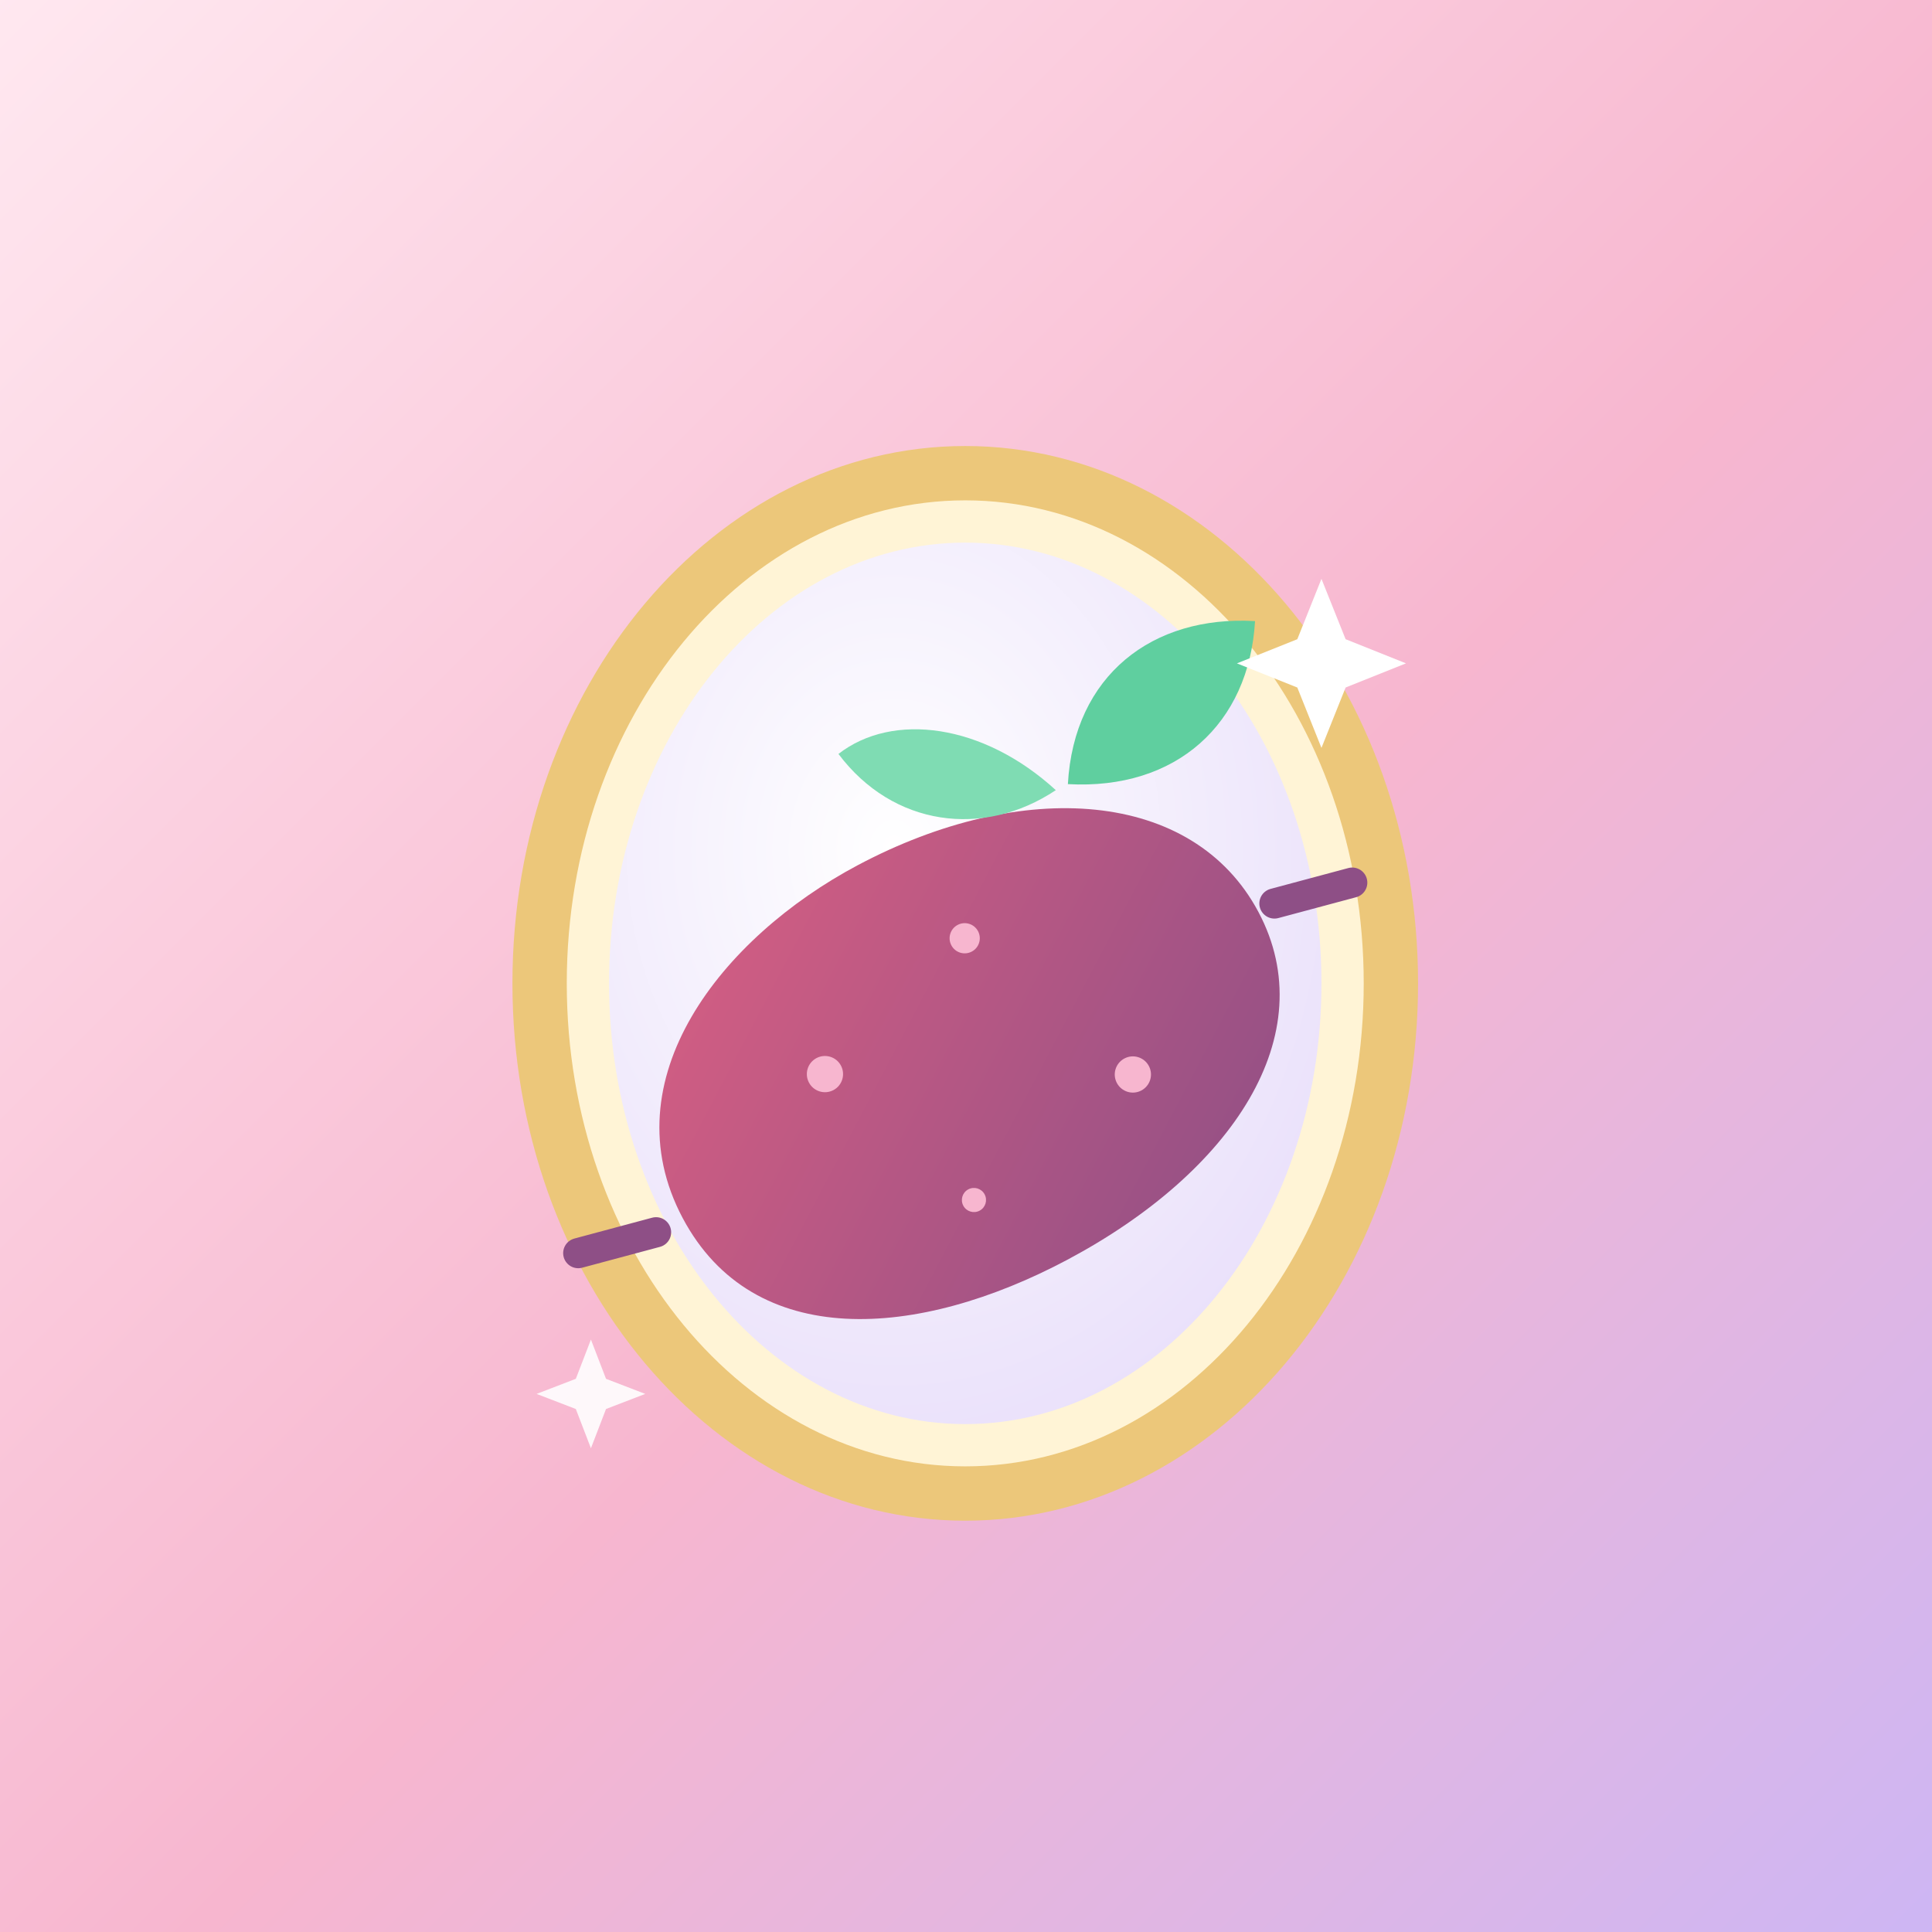
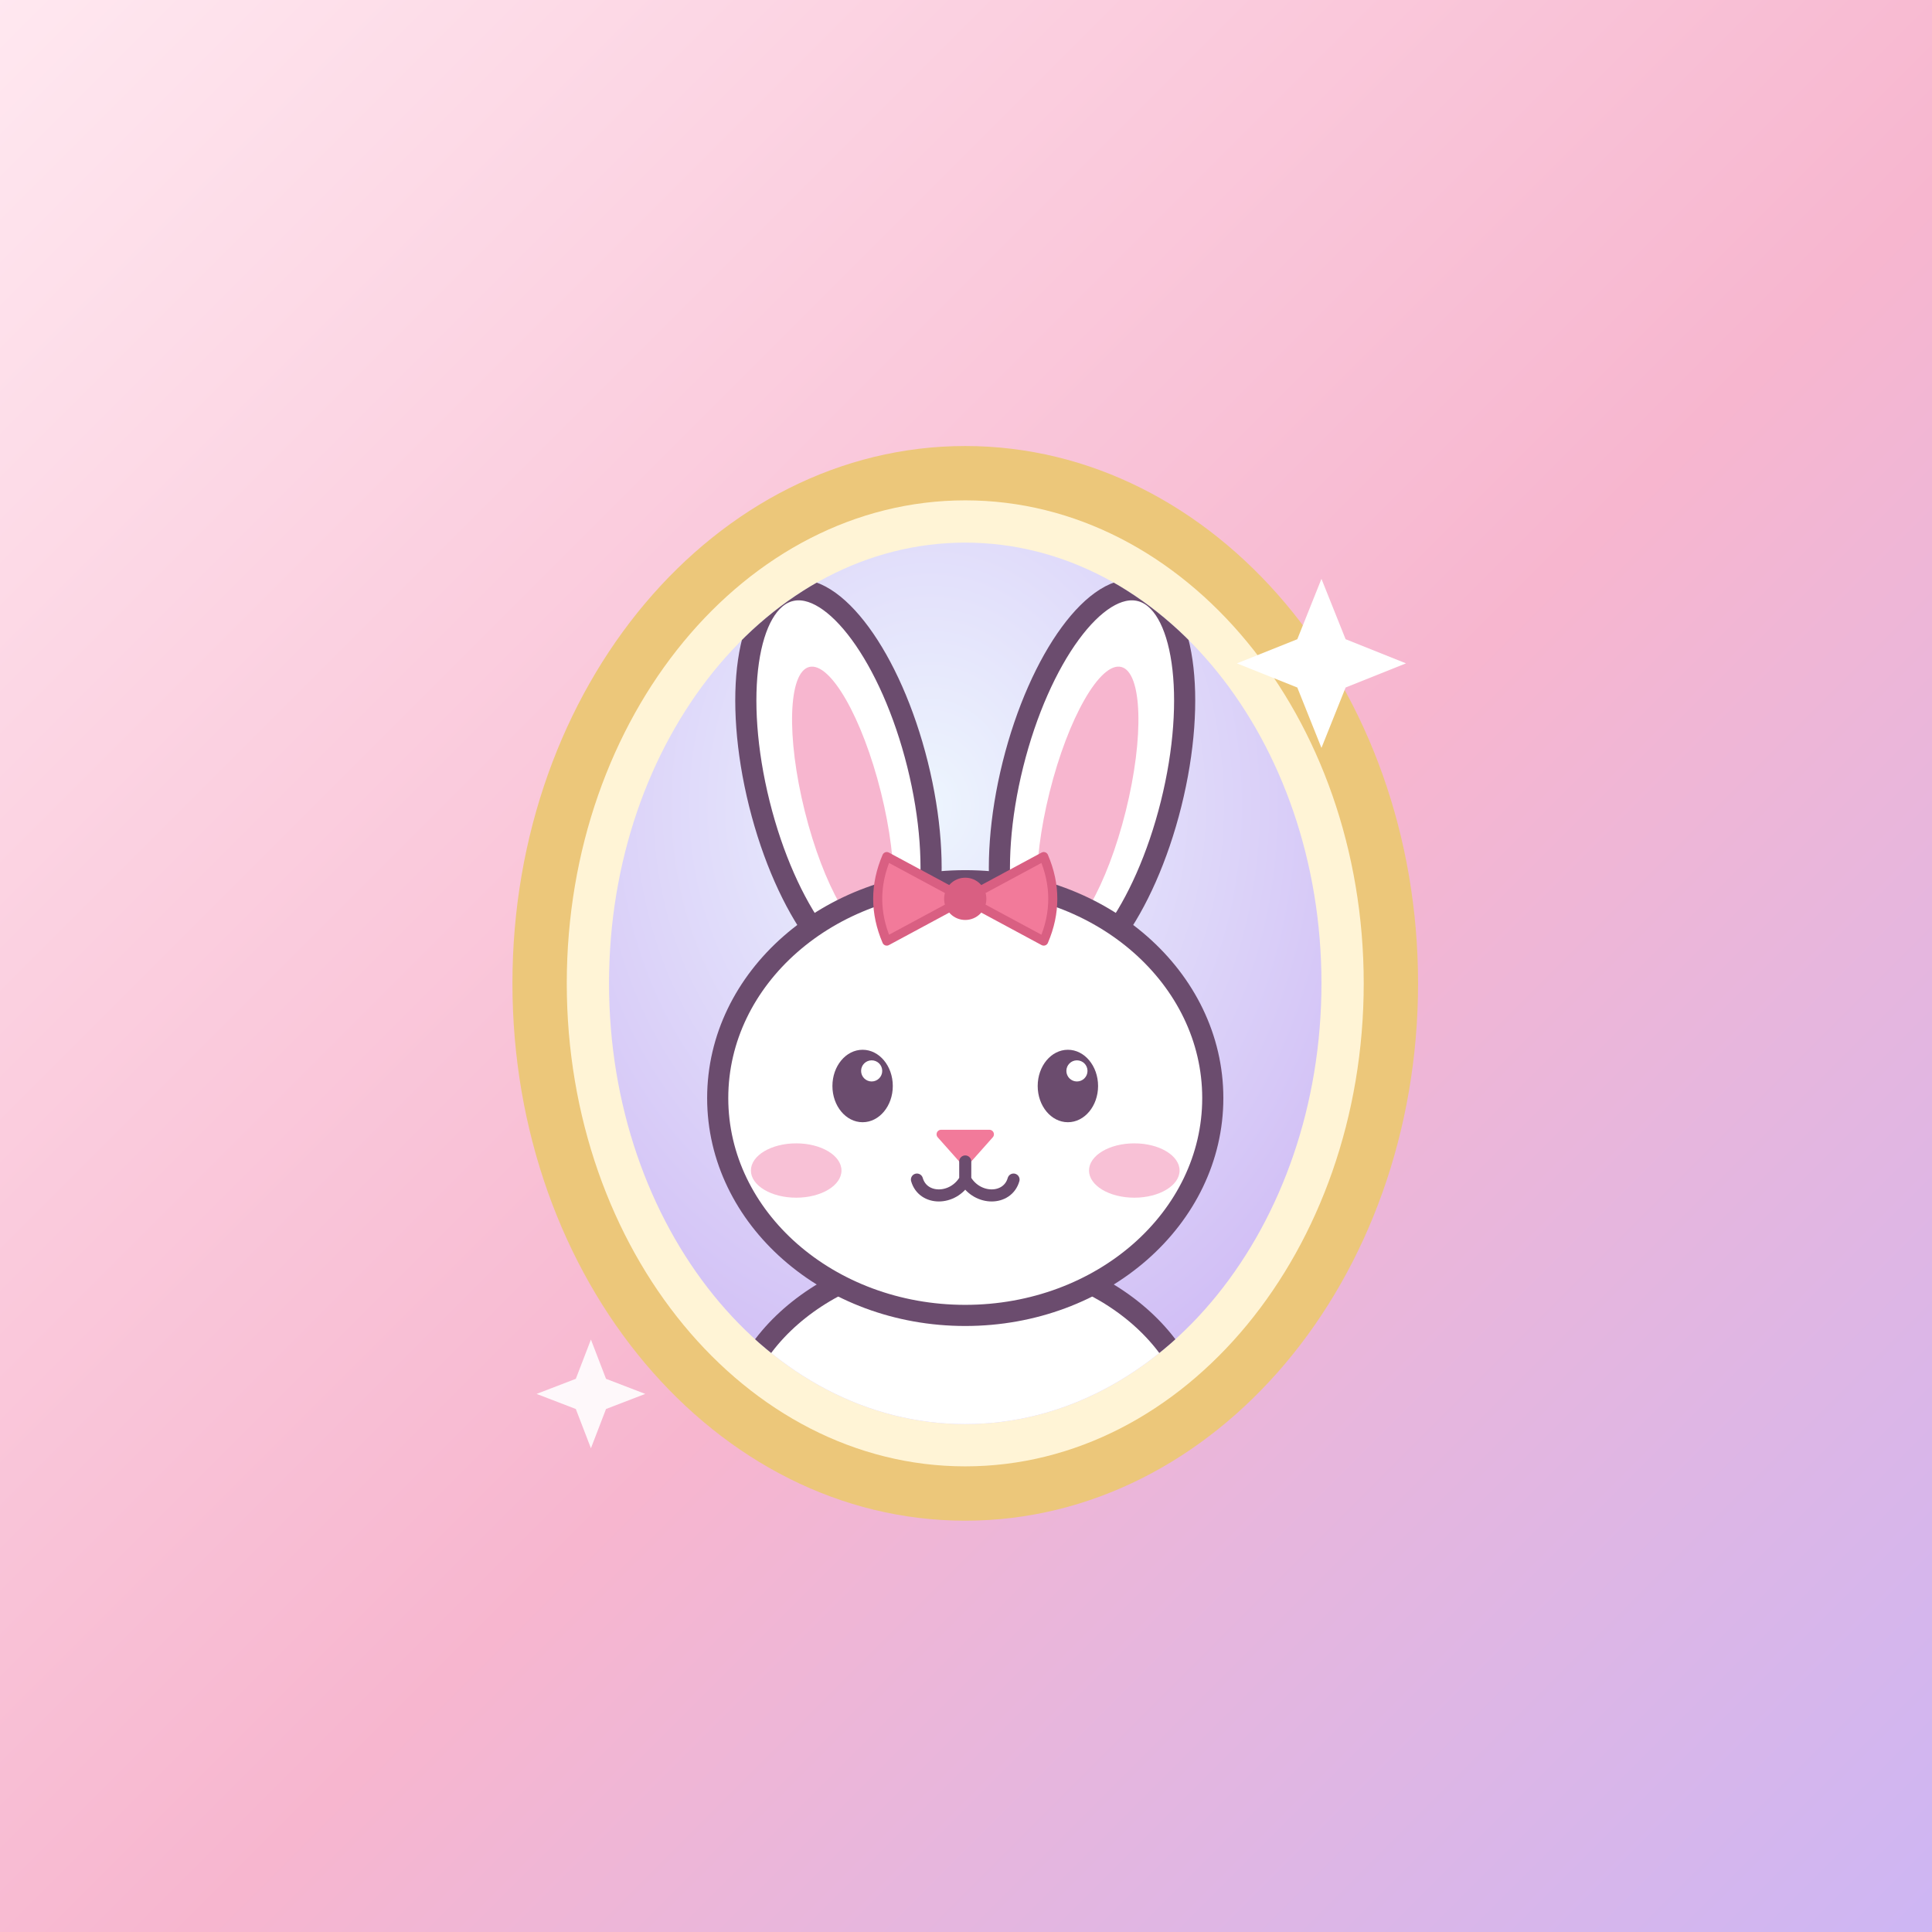
<svg xmlns="http://www.w3.org/2000/svg" viewBox="0 0 512 512">
  <defs>
    <linearGradient id="bg" x1="0" y1="0" x2="1" y2="1">
      <stop offset="0" stop-color="#ffe8f0" />
      <stop offset=".55" stop-color="#f7b6cf" />
      <stop offset="1" stop-color="#cdb6f4" />
    </linearGradient>
-     <radialGradient id="glass" cx=".4" cy=".35" r=".75">
-       <stop offset="0" stop-color="#ffffff" />
-       <stop offset="1" stop-color="#e8defa" />
+     <radialGradient id="glass" cx=".45" cy=".3" r=".8">
+       <stop offset="0" stop-color="#edf5fe" />
+       <stop offset="1" stop-color="#cdb6f4" />
    </radialGradient>
-     <linearGradient id="potato" x1="0" y1="0" x2="1" y2="1">
-       <stop offset="0" stop-color="#d95f82" />
-       <stop offset="1" stop-color="#8e4f86" />
-     </linearGradient>
+     <clipPath id="mirror">
+       <ellipse cx="256" cy="262" rx="118" ry="146" />
+     </clipPath>
  </defs>
  <rect width="512" height="512" fill="url(#bg)" />
  <g transform="translate(51 51) scale(.8)">
    <ellipse cx="256" cy="262" rx="150" ry="178" fill="#ecc77a" />
    <ellipse cx="256" cy="262" rx="132" ry="160" fill="#fff4d6" />
    <ellipse cx="256" cy="262" rx="118" ry="146" fill="url(#glass)" />
-     <g transform="rotate(-28 256 290)">
-       <path d="M150 290 C150 238 205 214 256 214 C318 214 366 244 366 290 C366 336 318 362 256 362 C200 362 150 340 150 290Z" fill="url(#potato)" />
-       <path d="M140 290 L114 284 M372 290 L398 296" stroke="#8e4f86" stroke-width="10" stroke-linecap="round" />
-       <circle cx="214" cy="270" r="6" fill="#f7b6cf" />
-       <circle cx="276" cy="252" r="5" fill="#f7b6cf" />
-       <circle cx="304" cy="318" r="6" fill="#f7b6cf" />
-       <circle cx="238" cy="330" r="4" fill="#f7b6cf" />
+     <g clip-path="url(#mirror)" stroke="#6b4c6e" stroke-width="7" stroke-linejoin="round">
+       <ellipse cx="256" cy="414" rx="78" ry="62" fill="#ffffff" />
+       <g transform="rotate(-14 214 196)">
+         <ellipse cx="214" cy="196" rx="27" ry="66" fill="#ffffff" />
+         <ellipse cx="214" cy="202" rx="13" ry="46" fill="#f7b6cf" stroke="none" />
+       </g>
+       <g transform="rotate(14 298 196)">
+         <ellipse cx="298" cy="196" rx="27" ry="66" fill="#ffffff" />
+         <ellipse cx="298" cy="202" rx="13" ry="46" fill="#f7b6cf" stroke="none" />
+       </g>
+       <ellipse cx="256" cy="300" rx="82" ry="72" fill="#ffffff" />
    </g>
-     <path d="M290 196 C292 160 318 140 352 142 C350 176 326 198 290 196Z" fill="#5fcf9f" />
-     <path d="M286 198 C262 176 232 172 214 186 C232 210 262 214 286 198Z" fill="#7fdcb3" />
+     <ellipse cx="222" cy="296" rx="10" ry="12" fill="#6b4c6e" />
+     <ellipse cx="290" cy="296" rx="10" ry="12" fill="#6b4c6e" />
+     <circle cx="225" cy="291" r="3.5" fill="#ffffff" />
+     <circle cx="293" cy="291" r="3.5" fill="#ffffff" />
+     <ellipse cx="200" cy="324" rx="15" ry="9" fill="#f7b6cf" opacity=".85" />
+     <ellipse cx="312" cy="324" rx="15" ry="9" fill="#f7b6cf" opacity=".85" />
+     <path d="M248 312 h16 l-8 9 z" fill="#f27a9a" stroke="#f27a9a" stroke-width="3" stroke-linejoin="round" />
+     <path d="M256 321 v6 M256 327 c-4 7 -14 7 -16 0 M256 327 c4 7 14 7 16 0" fill="none" stroke="#6b4c6e" stroke-width="4" stroke-linecap="round" />
+     <g transform="translate(256 234)">
+       <path d="M0 0 L-26 -14 Q-32 0 -26 14 Z M0 0 L26 -14 Q32 0 26 14 Z" fill="#f27a9a" stroke="#d95f82" stroke-width="3" stroke-linejoin="round" />
+       <circle r="7" fill="#d95f82" />
+     </g>
    <path d="M374 128 l8 20 20 8 -20 8 -8 20 -8 -20 -20 -8 20 -8z" fill="#ffffff" />
    <path d="M132 380 l5 13 13 5 -13 5 -5 13 -5 -13 -13 -5 13 -5z" fill="#ffffff" opacity=".9" />
  </g>
</svg>
